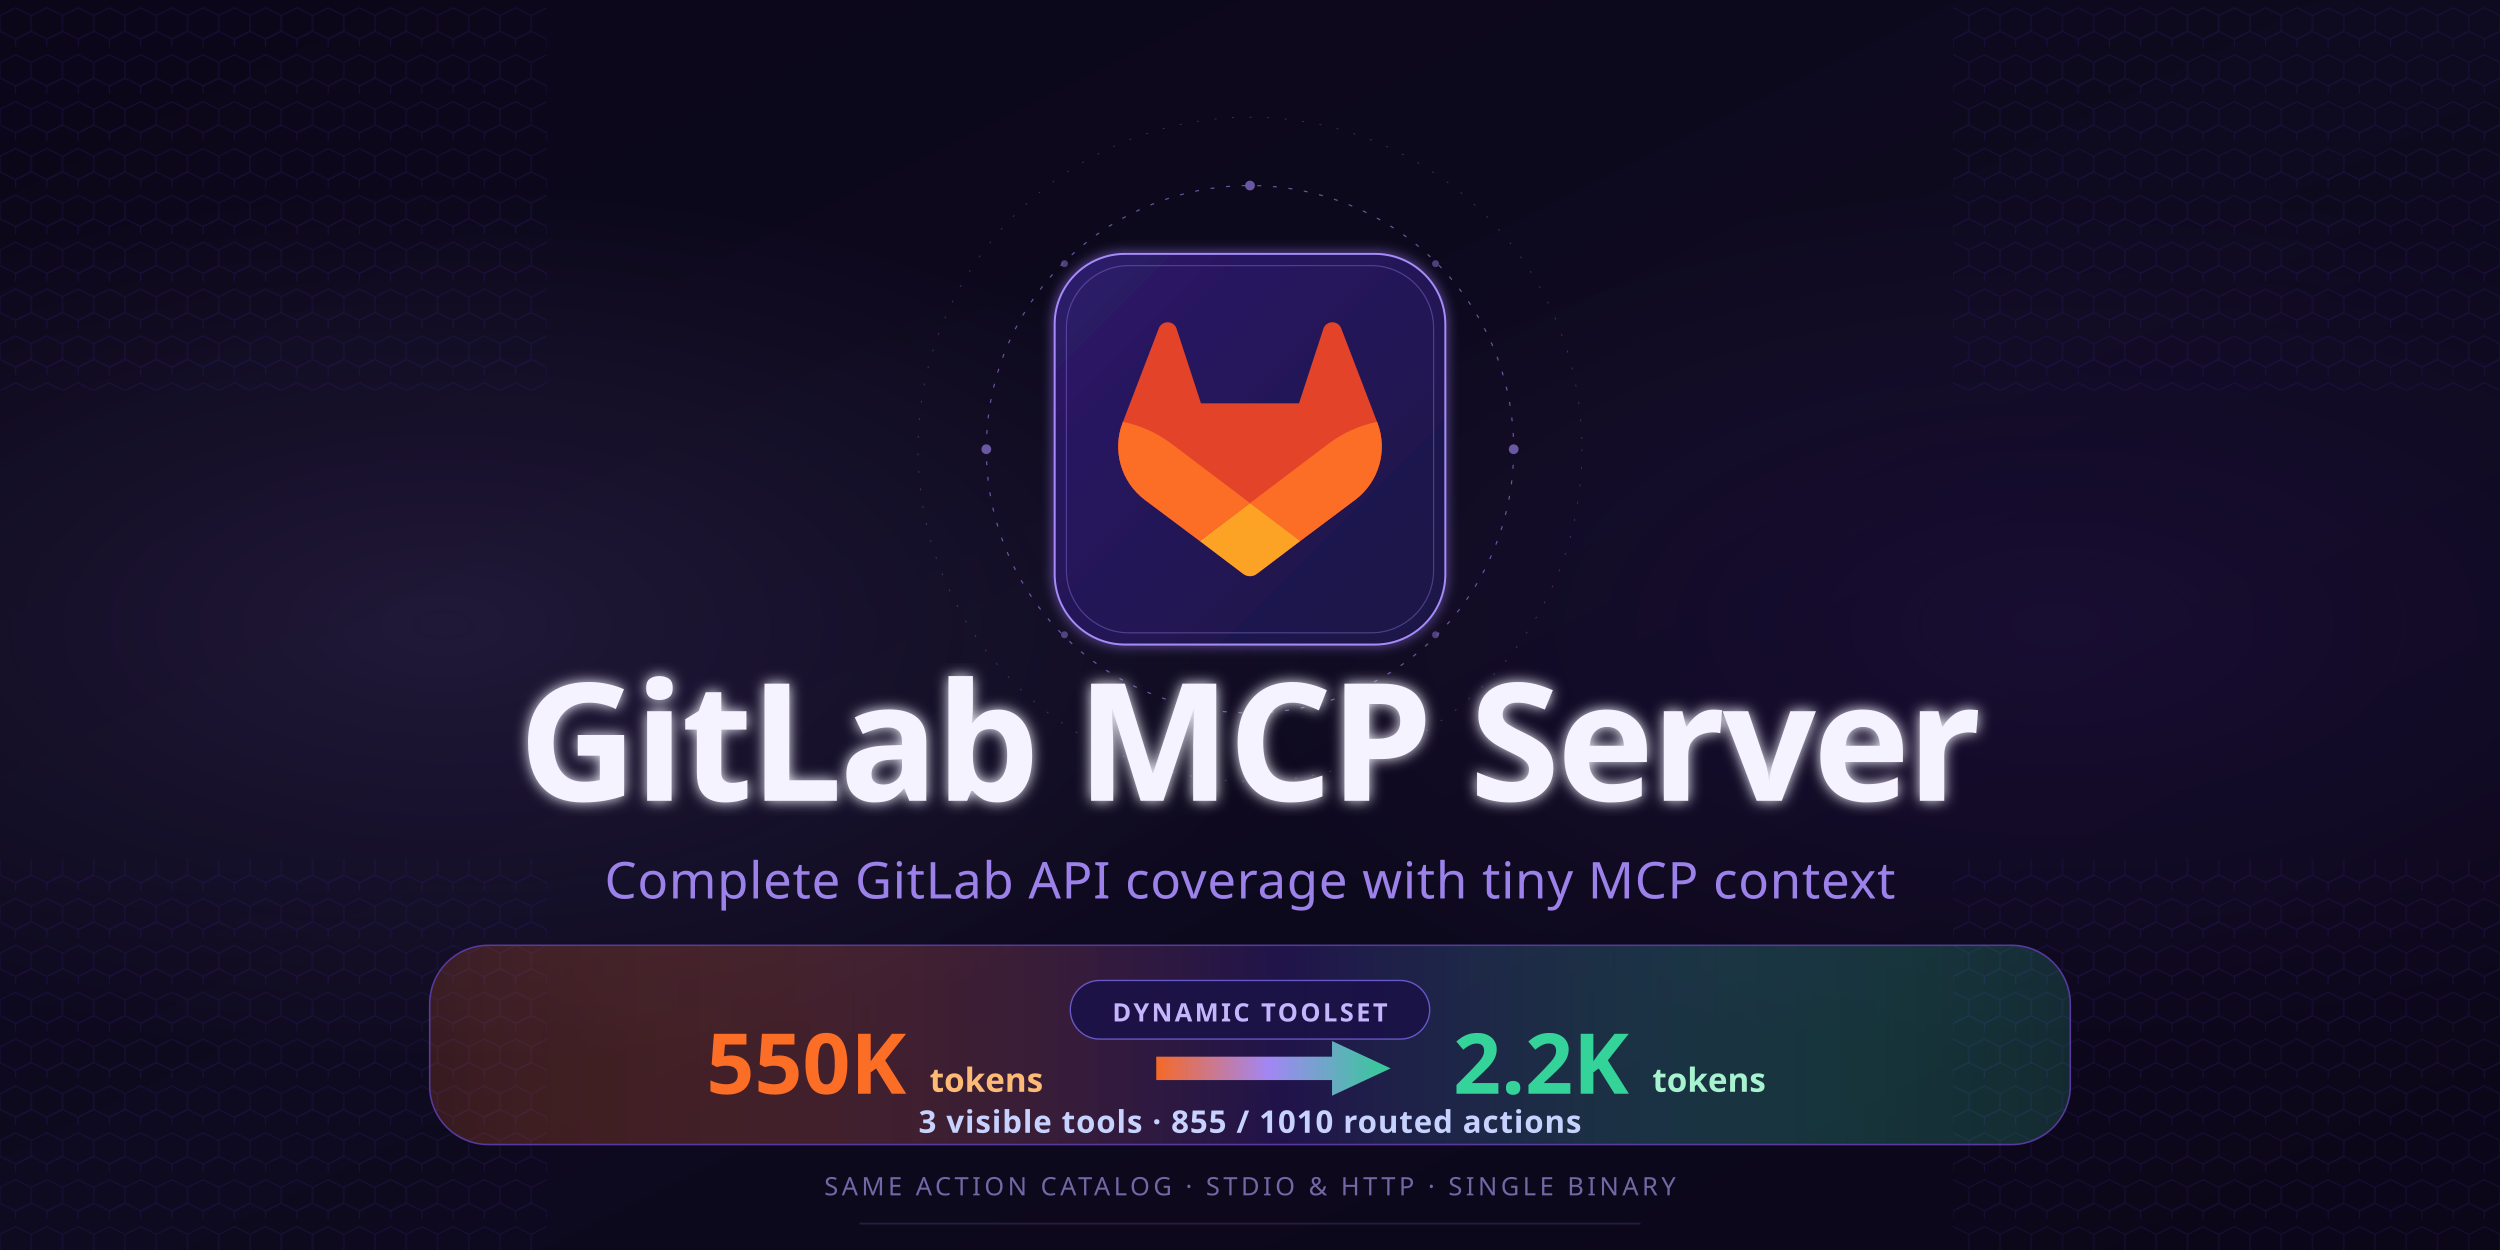
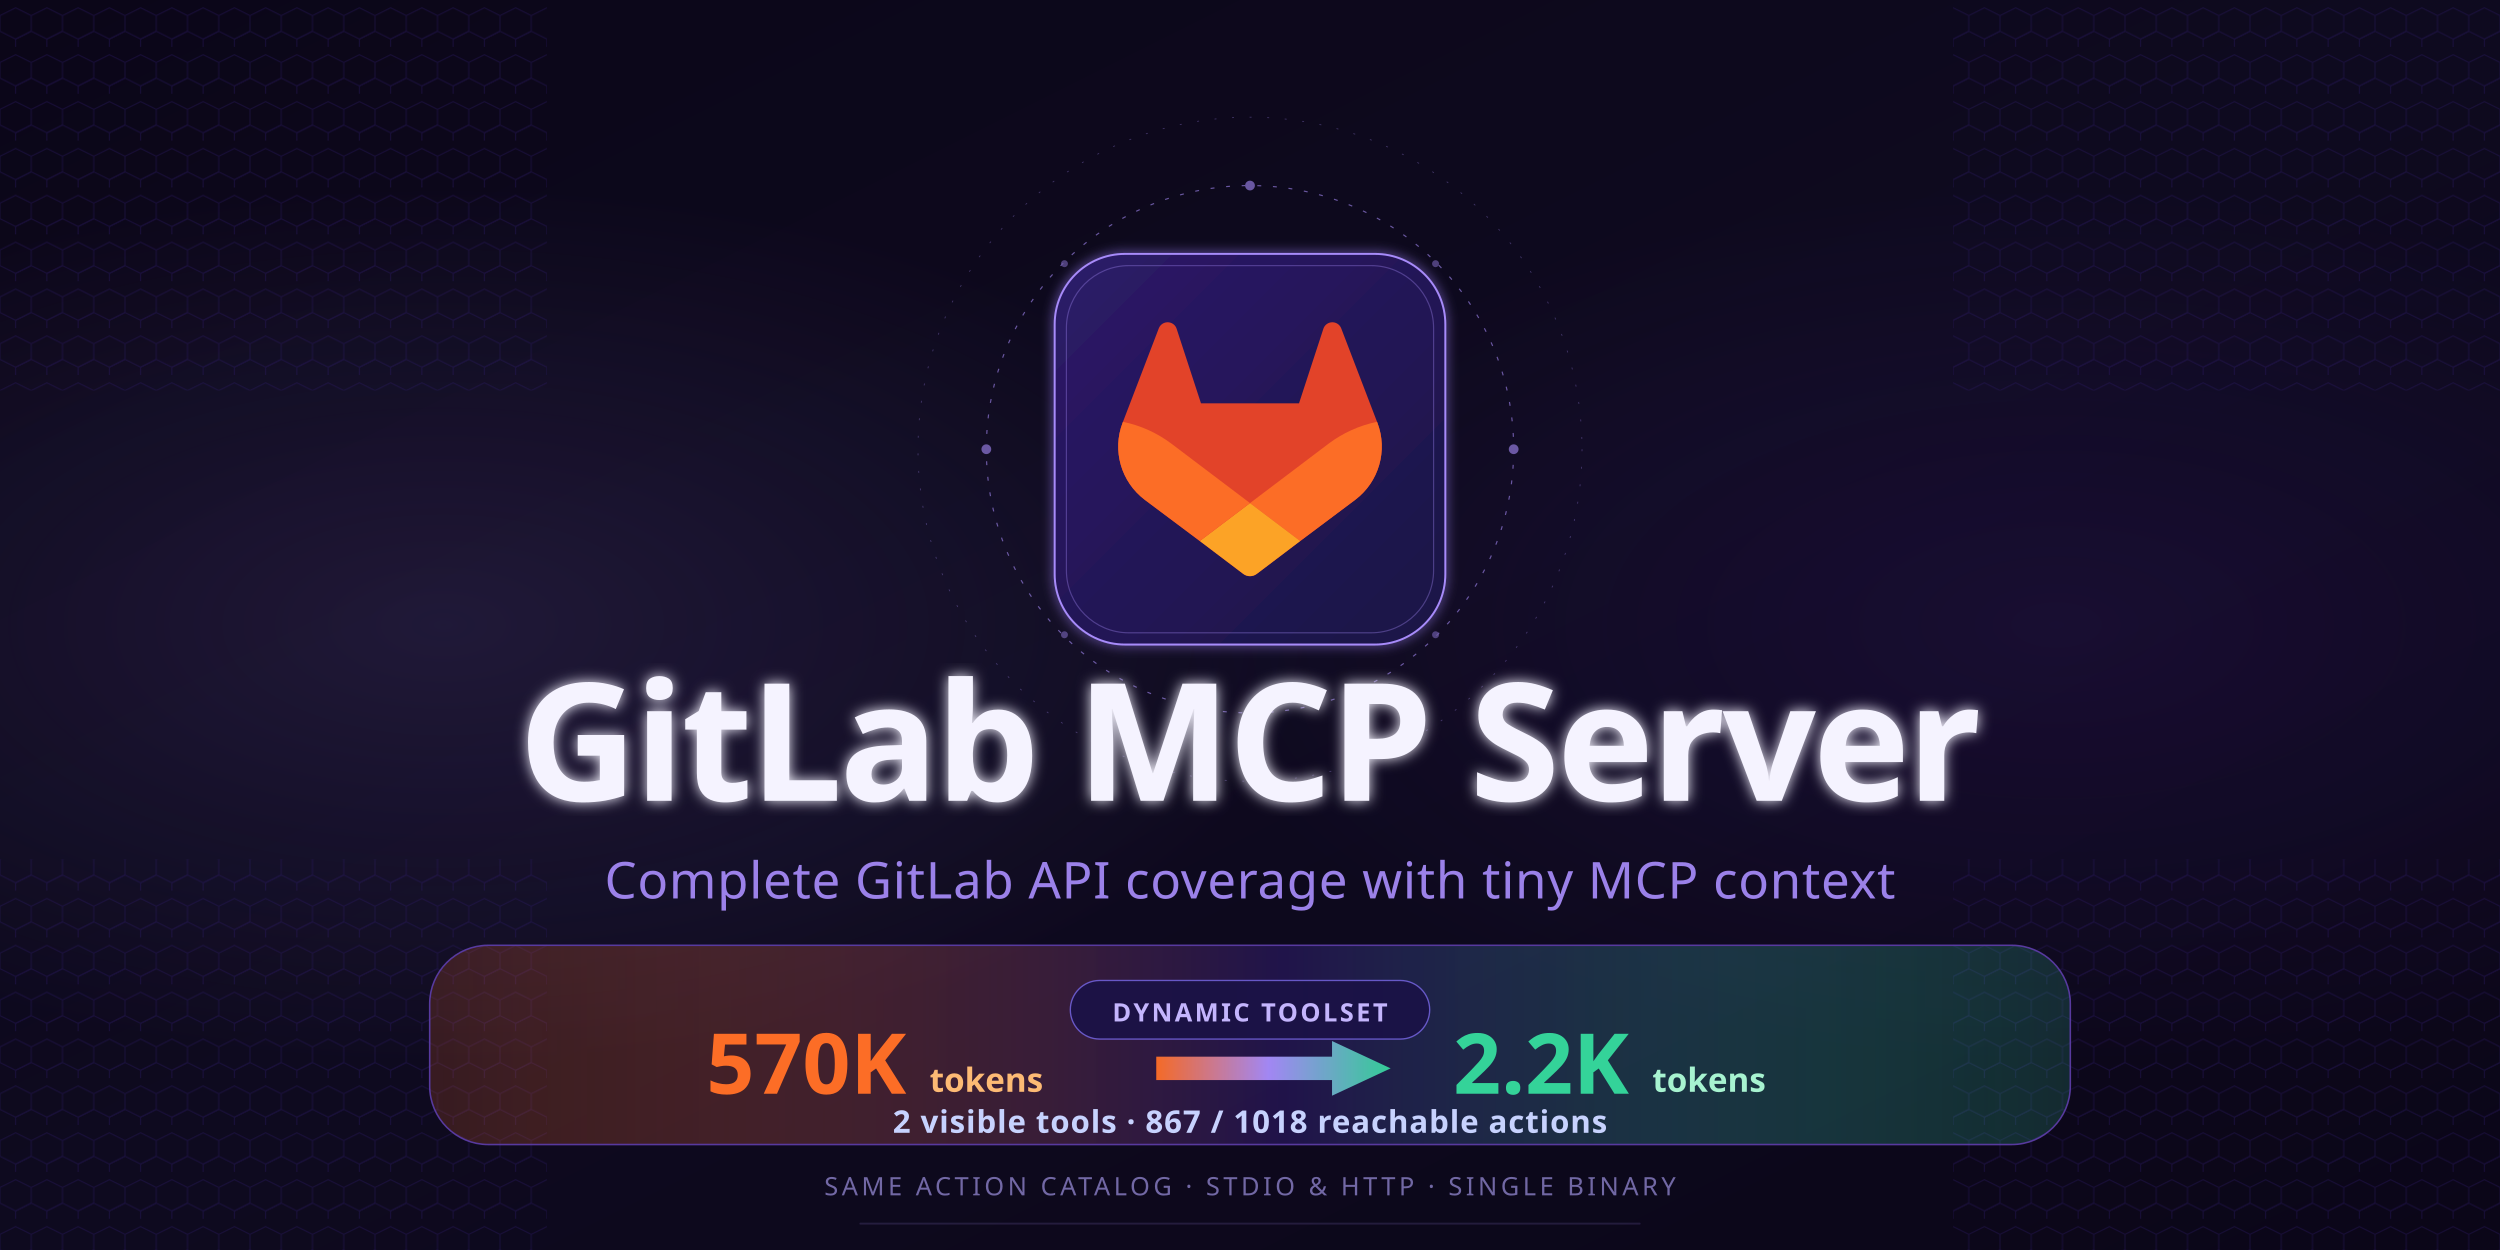
<svg xmlns="http://www.w3.org/2000/svg" viewBox="0 0 1280 640" width="1280" height="640">
  <defs>
    <filter id="glow" x="-20%" y="-20%" width="140%" height="140%">
      <feGaussianBlur stdDeviation="3" result="blur" />
      <feComposite in="SourceGraphic" in2="blur" operator="over" />
    </filter>
    <filter id="text-glow" x="-10%" y="-10%" width="120%" height="120%">
      <feGaussianBlur stdDeviation="3.5" result="blur" />
      <feComposite in="SourceGraphic" in2="blur" operator="over" />
    </filter>
    <linearGradient id="core-grad" x1="0%" y1="0%" x2="100%" y2="100%">
      <stop offset="0%" stop-color="#2d1b69" />
      <stop offset="100%" stop-color="#1a1145" />
    </linearGradient>
    <linearGradient id="bg-grad" x1="0%" y1="0%" x2="100%" y2="100%">
      <stop offset="0%" stop-color="#0B0618" />
      <stop offset="50%" stop-color="#0E0A1F" />
      <stop offset="100%" stop-color="#0B0618" />
    </linearGradient>
    <linearGradient id="metric-grad" x1="0%" y1="0%" x2="100%" y2="0%">
      <stop offset="0%" stop-color="#FC6D26" stop-opacity="0.18" />
      <stop offset="52%" stop-color="#2d1b69" stop-opacity="0.62" />
      <stop offset="100%" stop-color="#34D399" stop-opacity="0.18" />
    </linearGradient>
    <linearGradient id="metric-line" x1="0%" y1="0%" x2="100%" y2="0%">
      <stop offset="0%" stop-color="#FC6D26" />
      <stop offset="48%" stop-color="#A78BFA" />
      <stop offset="100%" stop-color="#34D399" />
    </linearGradient>
    <radialGradient id="aura1" cx="0.18" cy="0.5" r="0.35">
      <stop offset="0%" stop-color="#A78BFA" stop-opacity="0.12" />
      <stop offset="100%" stop-color="#A78BFA" stop-opacity="0" />
    </radialGradient>
    <radialGradient id="aura2" cx="0.82" cy="0.5" r="0.35">
      <stop offset="0%" stop-color="#7C3AED" stop-opacity="0.10" />
      <stop offset="100%" stop-color="#7C3AED" stop-opacity="0" />
    </radialGradient>
    <symbol id="hex" viewBox="0 0 16 24" overflow="visible">
      <path d="M0,8 L8,4 16,8 16,16 8,20 0,16Z" fill="none" stroke="#2d1b69" stroke-width="0.6" />
    </symbol>
    <pattern id="hex-grid" x="0" y="0" width="16" height="24" patternUnits="userSpaceOnUse">
      <use href="#hex" />
      <use href="#hex" x="8" y="12" />
    </pattern>
  </defs>
  <rect width="1280" height="640" fill="url(#bg-grad)" />
  <rect width="1280" height="640" fill="url(#aura1)" />
  <rect width="1280" height="640" fill="url(#aura2)" />
  <rect x="0" y="0" width="280" height="200" fill="url(#hex-grid)" opacity="0.35" />
  <rect x="1000" y="0" width="280" height="200" fill="url(#hex-grid)" opacity="0.35" />
  <rect x="0" y="440" width="280" height="200" fill="url(#hex-grid)" opacity="0.35" />
  <rect x="1000" y="440" width="280" height="200" fill="url(#hex-grid)" opacity="0.35" />
  <g transform="translate(640 230)" opacity="0.6">
    <circle r="135" fill="none" stroke="#A78BFA" stroke-width="0.6" stroke-dasharray="2 6" />
    <circle r="170" fill="none" stroke="#A78BFA" stroke-width="0.4" stroke-dasharray="1 8" opacity="0.6" />
    <circle cx="135" cy="0" r="2.5" fill="#A78BFA" />
    <circle cx="-135" cy="0" r="2.5" fill="#A78BFA" />
    <circle cx="0" cy="135" r="2.5" fill="#A78BFA" />
    <circle cx="0" cy="-135" r="2.5" fill="#A78BFA" />
    <circle cx="95" cy="95" r="1.8" fill="#A78BFA" opacity="0.7" />
    <circle cx="-95" cy="-95" r="1.8" fill="#A78BFA" opacity="0.7" />
    <circle cx="-95" cy="95" r="1.8" fill="#A78BFA" opacity="0.7" />
    <circle cx="95" cy="-95" r="1.8" fill="#A78BFA" opacity="0.7" />
  </g>
  <g transform="translate(540 130)">
    <rect x="0" y="0" width="200" height="200" rx="36" fill="url(#core-grad)" stroke="#A78BFA" stroke-width="1" filter="url(#glow)" />
    <rect x="6" y="6" width="188" height="188" rx="32" fill="none" stroke="#A78BFA" stroke-width="0.6" opacity="0.35" />
    <svg x="22" y="22" width="156" height="156" viewBox="100 100 180 180">
      <path fill="#E24329" d="M265.264,174.372l-.213-.558-21.199-55.309c-.424-1.084-1.185-1.996-2.177-2.627-.988-.634-2.147-.933-3.323-.87-1.169.062-2.292.489-3.208,1.218-.91.736-1.566,1.73-1.875,2.853l-14.313,43.807h-57.91l-14.313-43.807c-.309-1.123-.965-2.118-1.875-2.853-.916-.729-2.039-1.156-3.208-1.218-1.175-.062-2.335.236-3.323.87-.992.63-1.753,1.543-2.177,2.627l-21.199,55.312-.213.555c-6.282,16.385-.929,34.908,13.059,45.488.026.016.049.036.076.056l.187.141,32.291,24.174,15.972,12.09,9.72,7.349c2.341,1.773,5.579,1.773,7.92,0l9.719-7.349,15.968-12.09,32.481-24.315c.03-.023.056-.043.085-.066,13.978-10.58,19.327-29.096,13.049-45.478Z" />
      <path fill="#FC6D26" d="M265.264,174.372l-.213-.558c-10.517,2.161-20.204,6.61-28.498,12.816-.135.099-25.205,19.058-46.552,35.197,15.85,11.985,29.648,22.404,29.648,22.404l32.481-24.315c.03-.023.056-.043.085-.066,13.978-10.58,19.327-29.096,13.049-45.478Z" />
      <path fill="#FCA326" d="M160.35,244.231l15.972,12.09,9.72,7.349c2.341,1.773,5.579,1.773,7.92,0l9.719-7.349,15.968-12.09s-13.798-10.419-29.648-22.404c-15.853,11.985-29.651,22.404-29.651,22.404Z" />
      <path fill="#FC6D26" d="M143.446,186.63c-8.291-6.203-17.974-10.655-28.495-12.813l-.213.555c-6.282,16.385-.929,34.908,13.059,45.488.026.016.049.036.076.056l.187.141,32.291,24.174s13.798-10.419,29.651-22.404c-21.347-16.139-46.42-35.098-46.555-35.197Z" />
    </svg>
  </g>
  <text x="640" y="410" text-anchor="middle" font-family="'Segoe UI', system-ui, -apple-system, sans-serif" font-size="84" font-weight="700" fill="#F5F3FF" letter-spacing="-1.5" filter="url(#text-glow)">
    GitLab MCP Server
  </text>
  <text x="640" y="460" text-anchor="middle" font-family="'Segoe UI', system-ui, -apple-system, sans-serif" font-size="26" fill="#A78BFA" opacity="0.92" letter-spacing="0.4">
    Complete GitLab API coverage with tiny MCP context
  </text>
  <g transform="translate(640 502)" font-family="'Segoe UI', system-ui, -apple-system, sans-serif">
    <rect x="-420" y="-18" width="840" height="102" rx="30" fill="url(#metric-grad)" stroke="#5B3CA6" stroke-width="0.8" opacity="0.95" />
    <rect x="-92" y="0" width="184" height="30" rx="15" fill="#1a1145" stroke="#6D5DD3" stroke-width="0.7" opacity="0.92" />
    <text x="0" y="21" text-anchor="middle" font-size="13" fill="#C4B5FD" font-weight="800" letter-spacing="1.25">DYNAMIC TOOLSET</text>
-     <text x="-176" y="58" text-anchor="end" font-size="43" fill="#FC6D26" font-weight="800">550K</text>
+     <text x="-176" y="58" text-anchor="end" font-size="43" fill="#FC6D26" font-weight="800">570K</text>
    <text x="-164" y="57" font-size="17" fill="#FDBA74" font-weight="650">tokens</text>
    <path d="M-48 39H42V31L72 45L42 59V51H-48Z" fill="url(#metric-line)" opacity="0.96" />
    <text x="194" y="58" text-anchor="end" font-size="43" fill="#34D399" font-weight="800">2.2K</text>
    <text x="206" y="57" font-size="17" fill="#A7F3D0" font-weight="650">tokens</text>
    <text x="0" y="78" text-anchor="middle" font-size="16" fill="#C7D2FE" font-weight="650" letter-spacing="0.45">
-       3 visible tools · 855 / 1010 routed actions
+       2 visible tools · 867 / 1018 reachable actions
    </text>
  </g>
  <text x="640" y="612" text-anchor="middle" font-family="'Segoe UI', system-ui, -apple-system, sans-serif" font-size="13" fill="#8B7FC7" opacity="0.8" letter-spacing="1.8">
    SAME ACTION CATALOG  ·  STDIO &amp; HTTP  ·  SINGLE BINARY
  </text>
  <rect x="440" y="626" width="400" height="1" rx="0.5" fill="#A78BFA" opacity="0.15" />
</svg>
